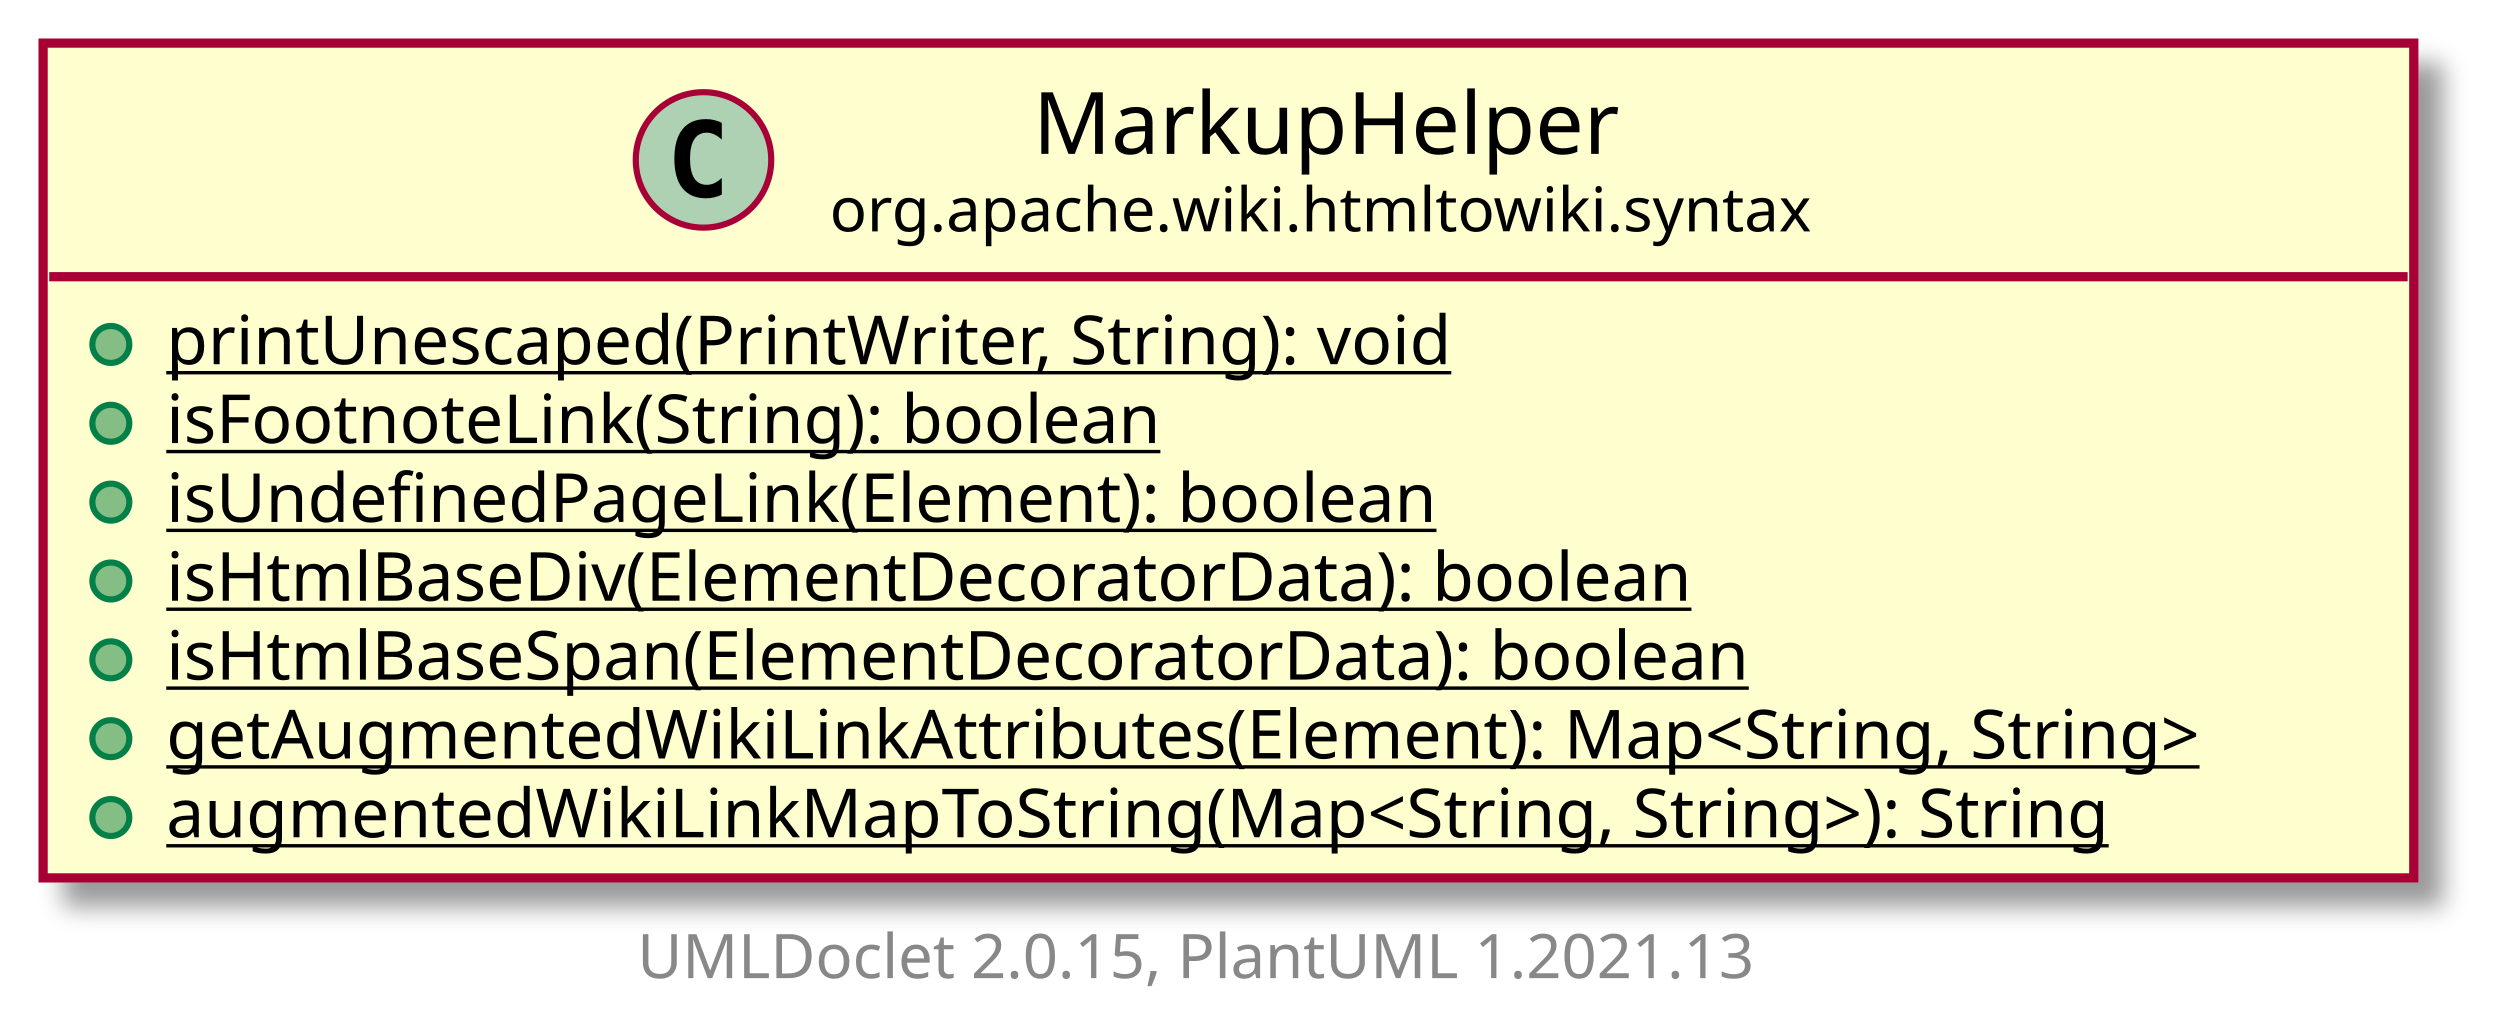
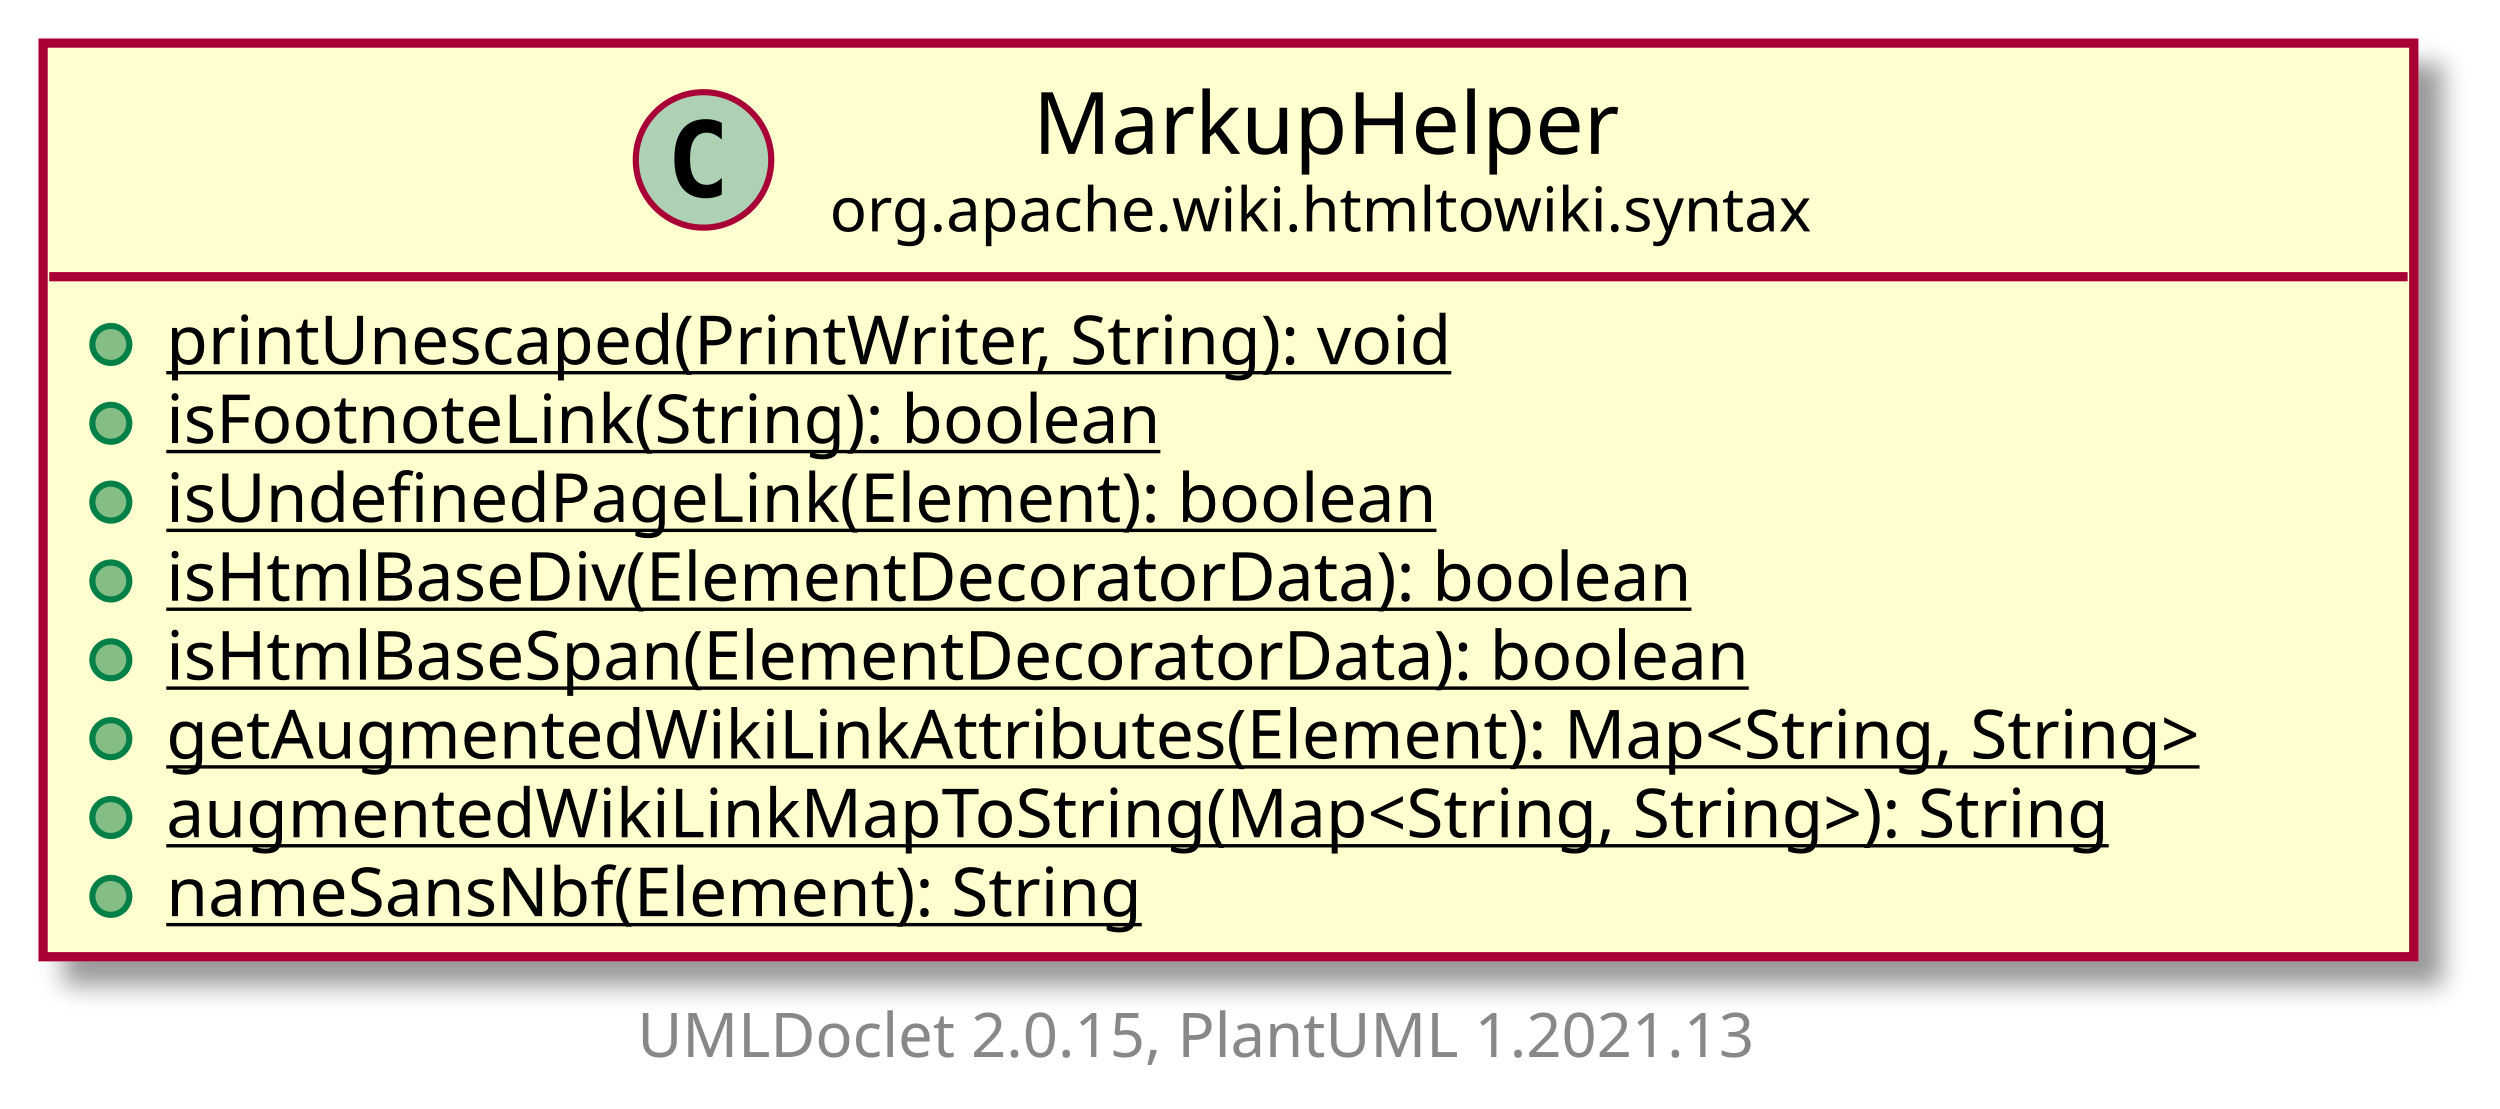
- <svg xmlns="http://www.w3.org/2000/svg" xmlns:xlink="http://www.w3.org/1999/xlink" contentScriptType="application/ecmascript" contentStyleType="text/css" height="167px" preserveAspectRatio="none" style="width:406px;height:167px;background:#FFFFFF;" version="1.1" viewBox="0 0 406 167" width="406px" zoomAndPan="magnify">
+ <svg xmlns="http://www.w3.org/2000/svg" xmlns:xlink="http://www.w3.org/1999/xlink" contentScriptType="application/ecmascript" contentStyleType="text/css" height="180px" preserveAspectRatio="none" style="width:406px;height:180px;background:#FFFFFF;" version="1.1" viewBox="0 0 406 180" width="406px" zoomAndPan="magnify">
  <defs>
-     <filter height="300%" id="f1xv1qtgdpg6su" width="300%" x="-1" y="-1">
+     <filter height="300%" id="fd2urc0fm7z52" width="300%" x="-1" y="-1">
      <feGaussianBlur result="blurOut" stdDeviation="2.0" />
      <feColorMatrix in="blurOut" result="blurOut2" type="matrix" values="0 0 0 0 0 0 0 0 0 0 0 0 0 0 0 0 0 0 .4 0" />
      <feOffset dx="4.0" dy="4.0" in="blurOut2" result="blurOut3" />
      <feBlend in="SourceGraphic" in2="blurOut3" mode="normal" />
    </filter>
  </defs>
  <g>
    <a href="MarkupHelper.html" target="_top" title="MarkupHelper.html" xlink:actuate="onRequest" xlink:href="MarkupHelper.html" xlink:show="new" xlink:title="MarkupHelper.html" xlink:type="simple">
-       <rect codeLine="5" fill="#FEFECE" filter="url(#f1xv1qtgdpg6su)" height="135.57" id="org.apache.wiki.htmltowiki.syntax.MarkupHelper" style="stroke:#A80036;stroke-width:1.5;" width="385" x="7" y="7" />
+       <rect codeLine="5" fill="#FEFECE" filter="url(#fd2urc0fm7z52)" height="148.375" id="org.apache.wiki.htmltowiki.syntax.MarkupHelper" style="stroke:#A80036;stroke-width:1.5;" width="385" x="7" y="7" />
      <ellipse cx="114.25" cy="25.969" fill="#ADD1B2" rx="11" ry="11" style="stroke:#A80036;stroke-width:1.0;" />
      <path d="M117.219,31.609 Q116.641,31.906 116,32.047 Q115.359,32.203 114.656,32.203 Q112.156,32.203 110.828,30.562 Q109.516,28.906 109.516,25.781 Q109.516,22.656 110.828,21 Q112.156,19.344 114.656,19.344 Q115.359,19.344 116,19.5 Q116.656,19.656 117.219,19.953 L117.219,22.672 Q116.594,22.094 116,21.828 Q115.406,21.547 114.781,21.547 Q113.438,21.547 112.75,22.625 Q112.062,23.688 112.062,25.781 Q112.062,27.875 112.75,28.953 Q113.438,30.016 114.781,30.016 Q115.406,30.016 116,29.75 Q116.594,29.469 117.219,28.891 L117.219,31.609 Z " fill="#000000" />
      <text fill="#000000" font-family="sans-serif" font-size="14" lengthAdjust="spacing" textLength="96" x="167.75" y="24.995">MarkupHelper</text>
      <text fill="#000000" font-family="sans-serif" font-size="10" lengthAdjust="spacing" textLength="162" x="134.75" y="37.579">org.apache.wiki.htmltowiki.syntax</text>
      <line style="stroke:#A80036;stroke-width:1.5;" x1="8" x2="391" y1="44.938" y2="44.938" />
      <ellipse cx="18" cy="55.938" fill="#84BE84" rx="3" ry="3" style="stroke:#038048;stroke-width:1.0;" />
      <text fill="#000000" font-family="sans-serif" font-size="11" lengthAdjust="spacing" text-decoration="underline" textLength="229" x="27" y="59.148">printUnescaped(PrintWriter, String): void</text>
      <ellipse cx="18" cy="68.742" fill="#84BE84" rx="3" ry="3" style="stroke:#038048;stroke-width:1.0;" />
      <text fill="#000000" font-family="sans-serif" font-size="11" lengthAdjust="spacing" text-decoration="underline" textLength="176" x="27" y="71.953">isFootnoteLink(String): boolean</text>
      <ellipse cx="18" cy="81.547" fill="#84BE84" rx="3" ry="3" style="stroke:#038048;stroke-width:1.0;" />
      <text fill="#000000" font-family="sans-serif" font-size="11" lengthAdjust="spacing" text-decoration="underline" textLength="224" x="27" y="84.757">isUndefinedPageLink(Element): boolean</text>
      <ellipse cx="18" cy="94.352" fill="#84BE84" rx="3" ry="3" style="stroke:#038048;stroke-width:1.0;" />
      <text fill="#000000" font-family="sans-serif" font-size="11" lengthAdjust="spacing" text-decoration="underline" textLength="271" x="27" y="97.562">isHtmlBaseDiv(ElementDecoratorData): boolean</text>
      <ellipse cx="18" cy="107.156" fill="#84BE84" rx="3" ry="3" style="stroke:#038048;stroke-width:1.0;" />
      <text fill="#000000" font-family="sans-serif" font-size="11" lengthAdjust="spacing" text-decoration="underline" textLength="283" x="27" y="110.367">isHtmlBaseSpan(ElementDecoratorData): boolean</text>
      <ellipse cx="18" cy="119.961" fill="#84BE84" rx="3" ry="3" style="stroke:#038048;stroke-width:1.0;" />
      <text fill="#000000" font-family="sans-serif" font-size="11" lengthAdjust="spacing" text-decoration="underline" textLength="359" x="27" y="123.171">getAugmentedWikiLinkAttributes(Element): Map&lt;String, String&gt;</text>
      <ellipse cx="18" cy="132.766" fill="#84BE84" rx="3" ry="3" style="stroke:#038048;stroke-width:1.0;" />
      <text fill="#000000" font-family="sans-serif" font-size="11" lengthAdjust="spacing" text-decoration="underline" textLength="345" x="27" y="135.976">augmentedWikiLinkMapToString(Map&lt;String, String&gt;): String</text>
+       <ellipse cx="18" cy="145.57" fill="#84BE84" rx="3" ry="3" style="stroke:#038048;stroke-width:1.0;" />
+       <text fill="#000000" font-family="sans-serif" font-size="11" lengthAdjust="spacing" text-decoration="underline" textLength="176" x="27" y="148.781">nameSansNbf(Element): String</text>
    </a>
-     <text fill="#888888" font-family="sans-serif" font-size="10" lengthAdjust="spacing" textLength="192" x="103.5" y="158.852">UMLDoclet 2.0.15, PlantUML 1.2021.13</text>
+     <text fill="#888888" font-family="sans-serif" font-size="10" lengthAdjust="spacing" textLength="192" x="103.5" y="171.657">UMLDoclet 2.0.15, PlantUML 1.2021.13</text>
  </g>
</svg>
